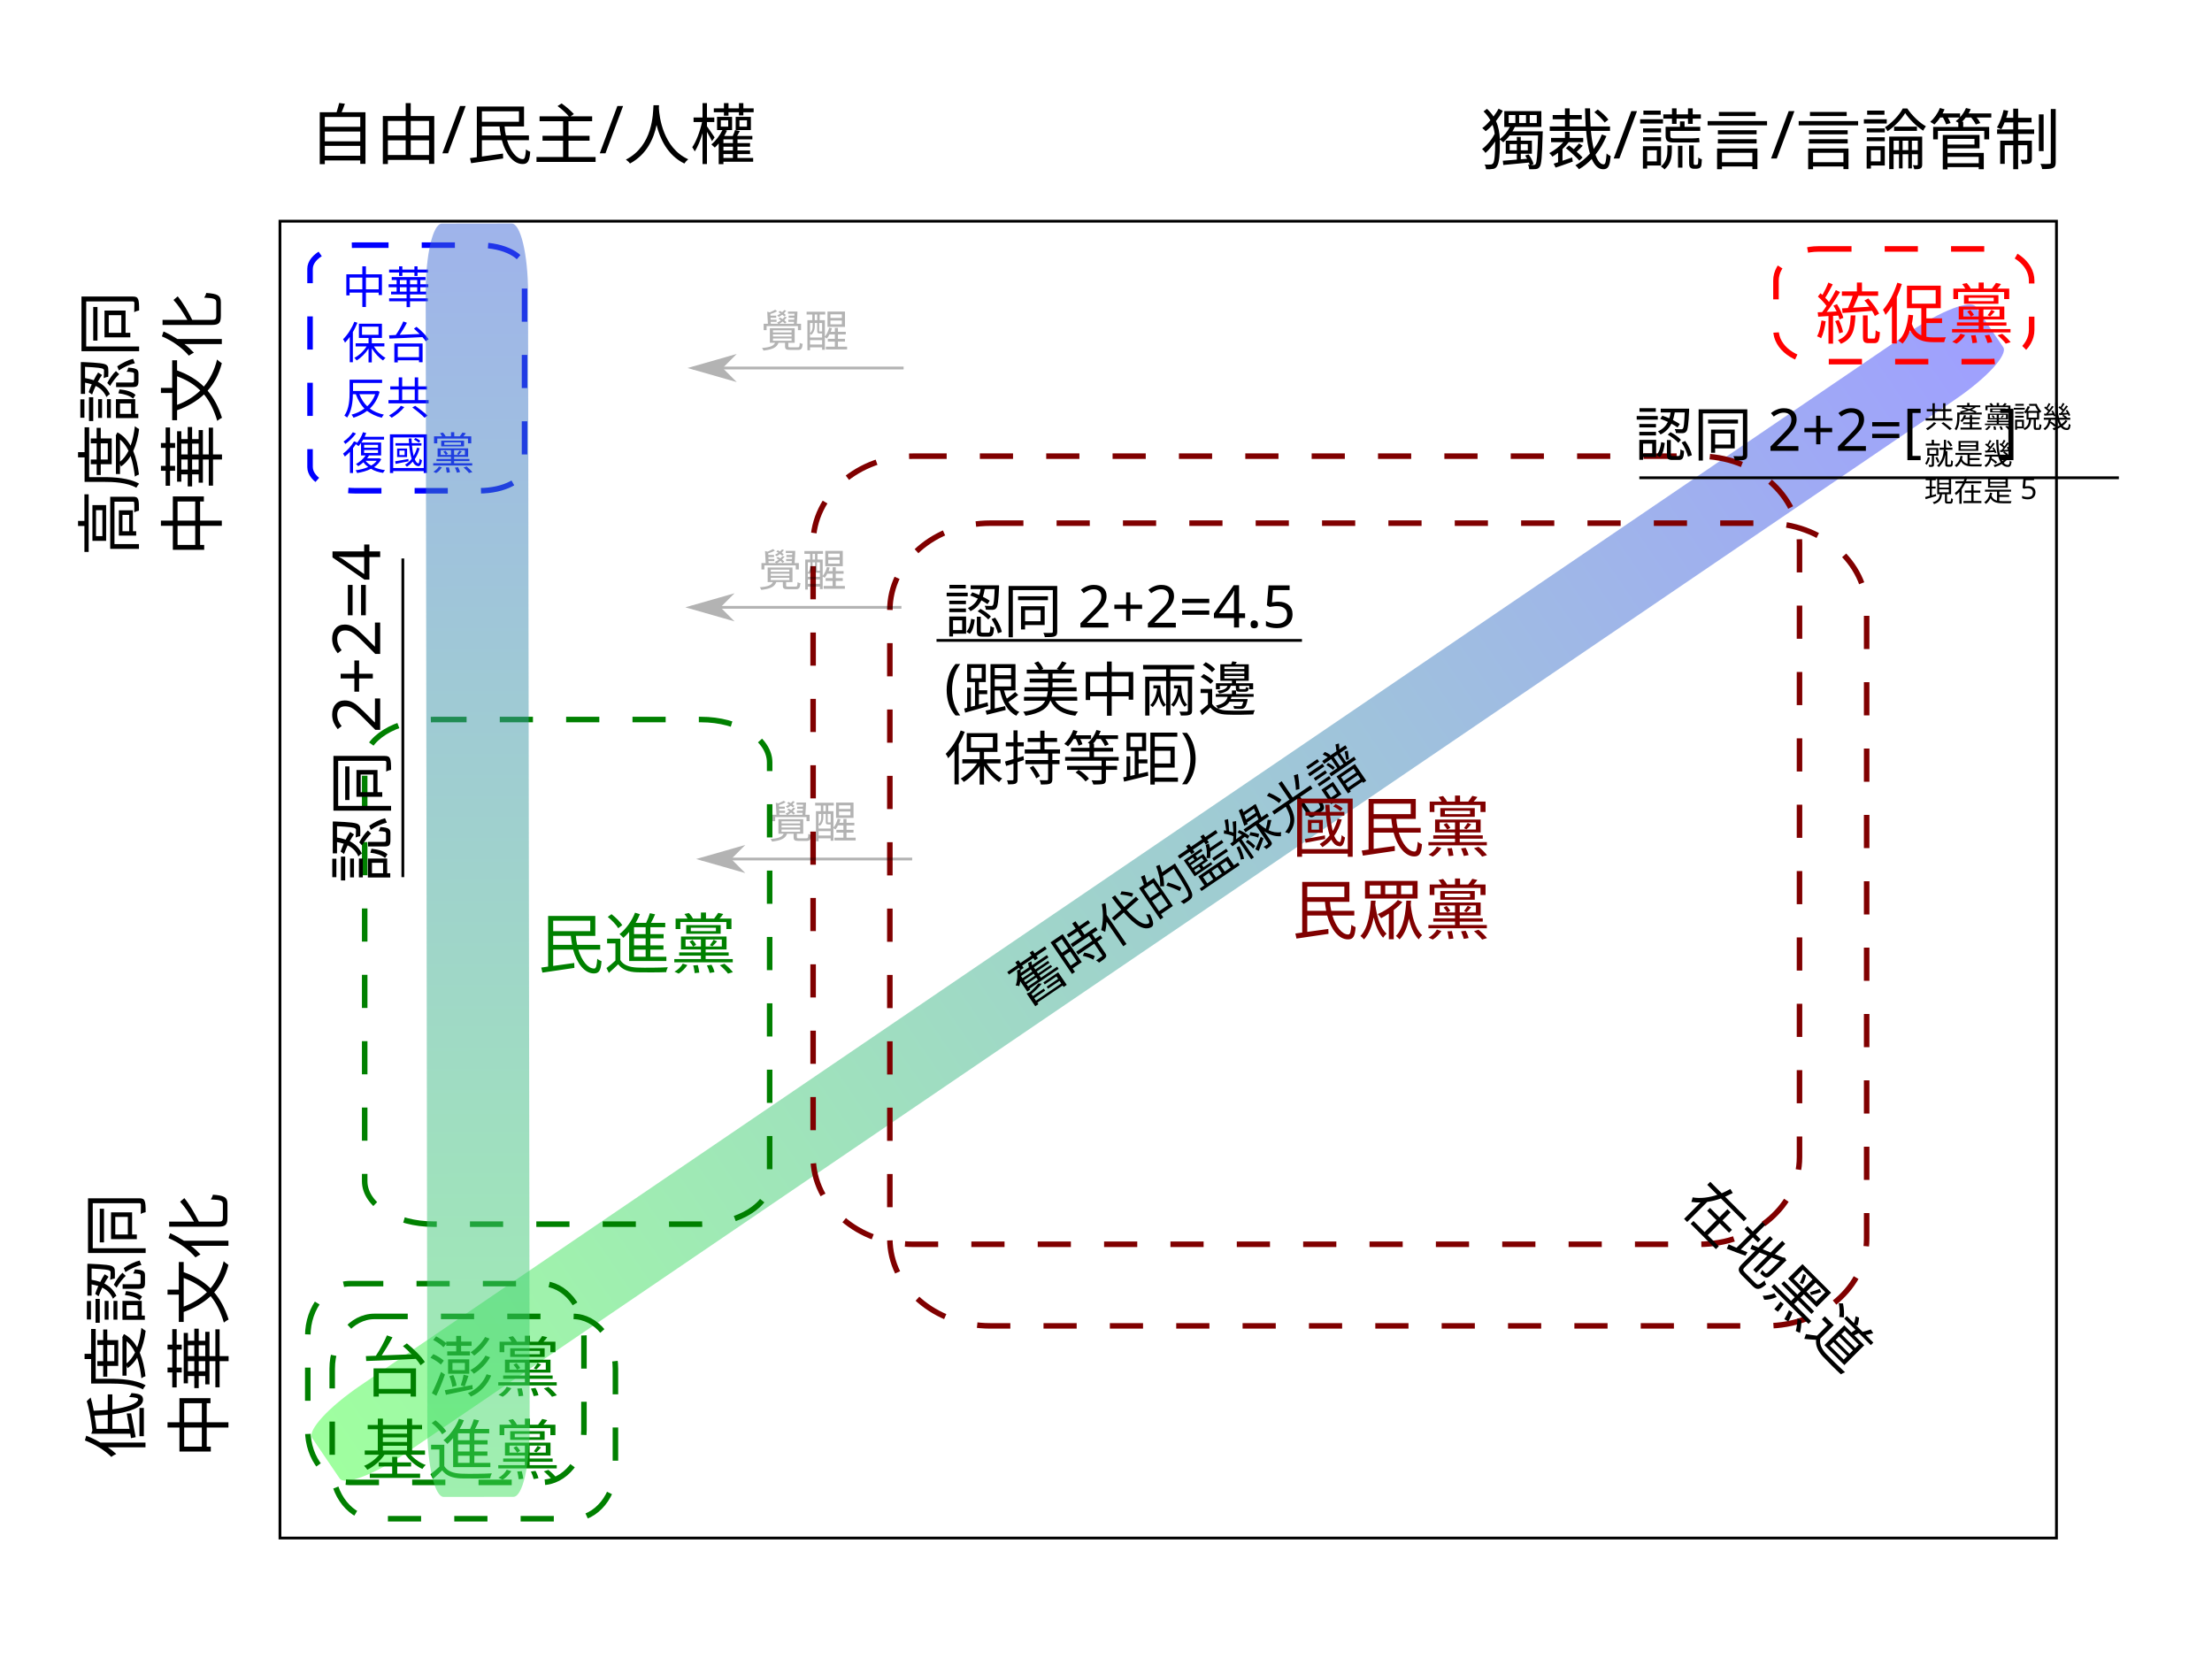
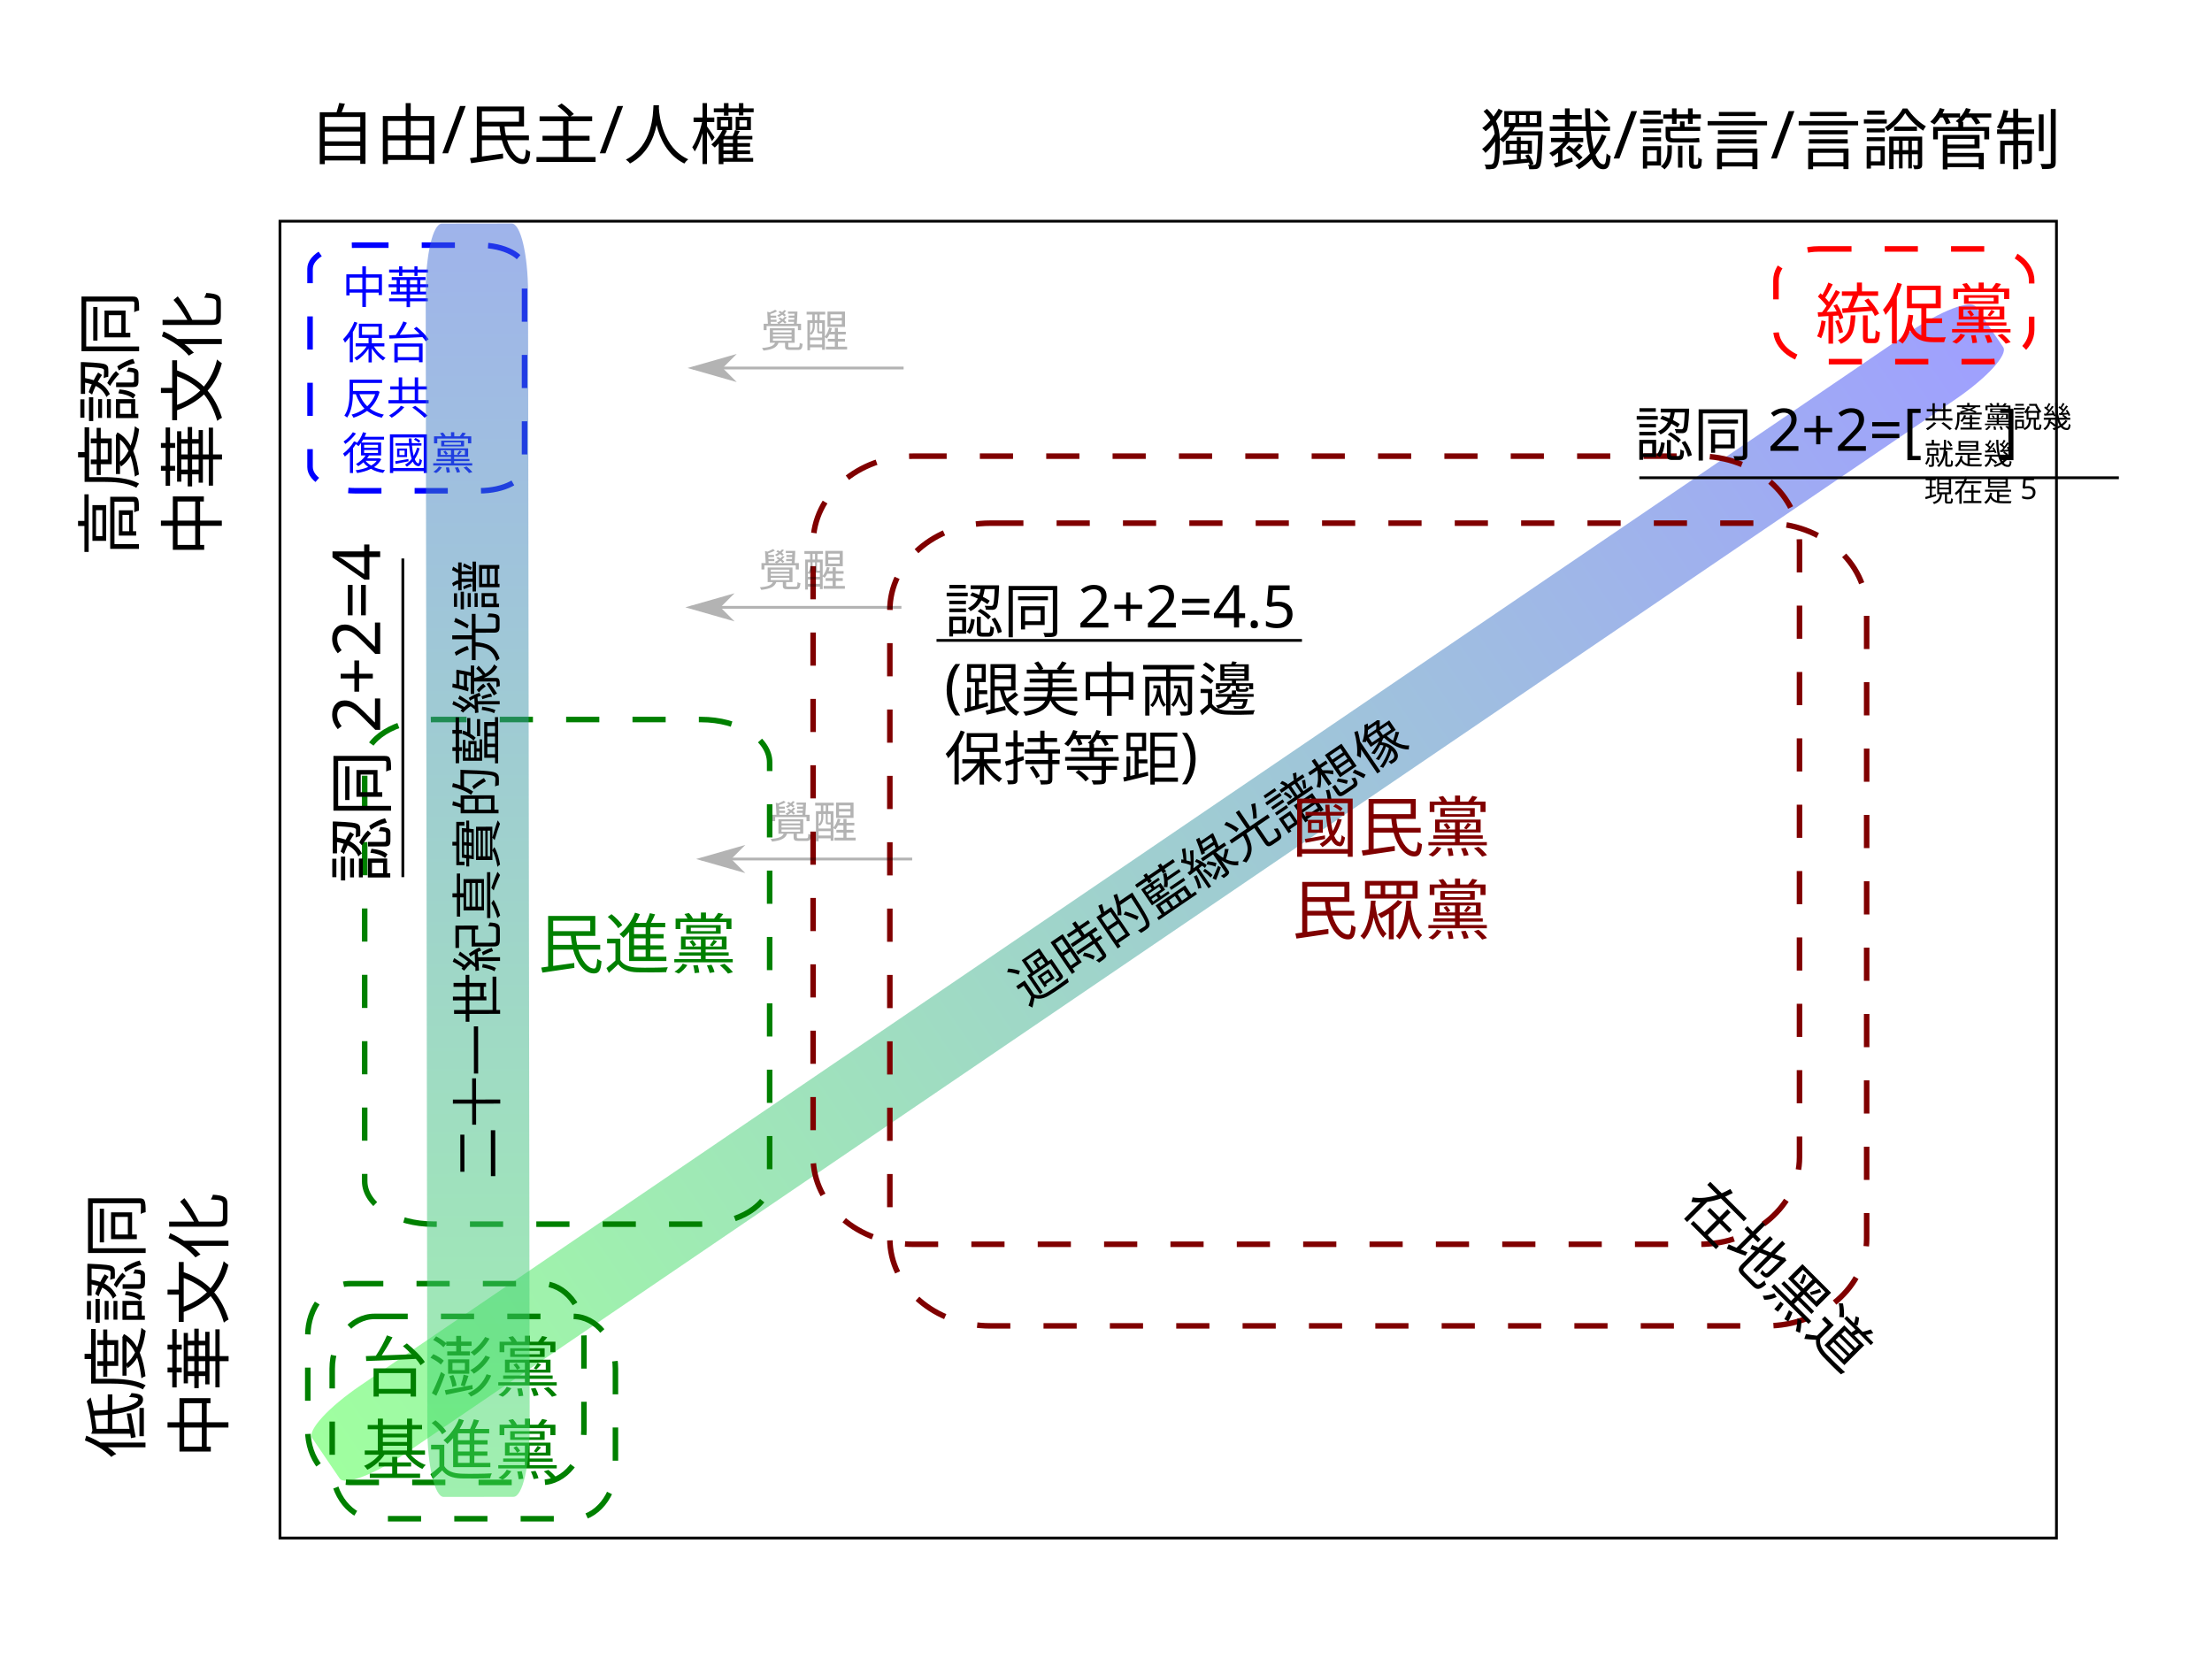
<svg xmlns="http://www.w3.org/2000/svg" xmlns:xlink="http://www.w3.org/1999/xlink" width="800" height="600" viewBox="0 0 211.667 158.75" version="1.1" id="svg8">
  <defs id="defs2">
    <marker style="overflow:visible;" id="marker1215" refX="0.0" refY="0.0" orient="auto">
      <path transform="scale(0.8) rotate(180) translate(12.5,0)" style="fill-rule:evenodd;stroke:#000000;stroke-width:1pt;stroke-opacity:1;fill:#000000;fill-opacity:1" d="M 0.0,0.0 L 5.0,-5.0 L -12.5,0.0 L 5.0,5.0 L 0.0,0.0 z " id="path917" />
    </marker>
    <marker style="overflow:visible" id="Arrow1Lstart" refX="0.0" refY="0.0" orient="auto">
      <path transform="scale(0.8) translate(12.5,0)" style="fill-rule:evenodd;stroke:#000000;stroke-width:1pt;stroke-opacity:1;fill:#000000;fill-opacity:1" d="M 0.0,0.0 L 5.0,-5.0 L -12.5,0.0 L 5.0,5.0 L 0.0,0.0 z " id="path914" />
    </marker>
    <marker orient="auto" refY="0.0" refX="0.0" id="Arrow1Lend" style="overflow:visible;">
      <path id="path4587" d="M 0.0,0.0 L 5.0,-5.0 L -12.5,0.0 L 5.0,5.0 L 0.0,0.0 z " style="fill-rule:evenodd;stroke:#ff0000;stroke-width:1pt;stroke-opacity:1;fill:#ff0000;fill-opacity:1" transform="scale(0.8) rotate(180) translate(12.5,0)" />
    </marker>
    <linearGradient id="linearGradient4662">
      <stop style="stop-color:#40ff40;stop-opacity:0.502" offset="0" id="stop4658" />
      <stop style="stop-color:#4040ff;stop-opacity:0.502" offset="1" id="stop4660" />
    </linearGradient>
    <linearGradient xlink:href="#linearGradient4662" id="linearGradient4664" x1="36.711" y1="276.495" x2="200.091" y2="276.495" gradientUnits="userSpaceOnUse" gradientTransform="matrix(1.17828,0,0,1.17828,-19.51672,-49.30965)" />
    <marker orient="auto" refY="0" refX="0" id="Arrow1Lend-6" style="overflow:visible">
      <path id="path4587-2" d="M 0,0 5,-5 -12.5,0 5,5 Z" style="fill:#ff0000;fill-opacity:1;fill-rule:evenodd;stroke:#ff0000;stroke-width:1pt;stroke-opacity:1" transform="matrix(-0.8,0,0,-0.8,-10,0)" />
    </marker>
    <marker orient="auto" refY="0" refX="0" id="Arrow1Lend-6-7" style="overflow:visible">
      <path id="path4587-2-2" d="M 0,0 5,-5 -12.5,0 5,5 Z" style="fill:#ff0000;fill-opacity:1;fill-rule:evenodd;stroke:#ff0000;stroke-width:1pt;stroke-opacity:1" transform="matrix(-0.8,0,0,-0.8,-10,0)" />
    </marker>
    <linearGradient xlink:href="#linearGradient4662" id="linearGradient970" gradientUnits="userSpaceOnUse" gradientTransform="matrix(1.17828,0,0,1.17828,-19.51672,-49.30965)" x1="36.711" y1="276.495" x2="200.091" y2="276.495" />
  </defs>
  <g id="layer1" transform="translate(0,-138.25)">
    <g id="g4711" transform="rotate(-34.21668,29.58831,265.0382)">
      <rect rx="6.625" ry="1.559" y="272.582" x="23.739" height="7.794" width="192.508" id="rect4643" style="fill:url(#linearGradient4664);fill-opacity:1;stroke:none;stroke-width:0.312;stroke-miterlimit:4;stroke-dasharray:1.873, 1.873;stroke-dashoffset:0;stroke-opacity:1" />
      <text id="text4706" y="278.479" x="103.518" style="font-style:normal;font-variant:normal;font-weight:normal;font-stretch:normal;font-size:4.939px;line-height:1.25;font-family:'AR PL UKai TW';-inkscape-font-specification:'AR PL UKai TW';letter-spacing:0px;word-spacing:0px;fill:#000000;fill-opacity:1;stroke:none;stroke-width:0.265" xml:space="preserve">
-         <tspan style="font-size:4.939px;stroke-width:0.265" y="278.479" x="103.518" id="tspan4704">舊時代的藍綠光譜</tspan>
+         <tspan style="font-size:4.939px;stroke-width:0.265" y="278.479" x="103.518" id="tspan4704">過時的藍綠光譜想像</tspan>
      </text>
    </g>
    <rect id="rect3699" width="169.995" height="126.008" x="26.789" y="159.417" style="fill:none;stroke:#000000;stroke-width:0.265;stroke-opacity:1" />
    <text xml:space="preserve" style="font-style:normal;font-variant:normal;font-weight:normal;font-stretch:normal;font-size:6.35px;line-height:1.25;font-family:'AR PL UKai TW';-inkscape-font-specification:'AR PL UKai TW';letter-spacing:0px;word-spacing:0px;fill:#000000;fill-opacity:1;stroke:none;stroke-width:0.265" x="29.566" y="153.448" id="text4508">
      <tspan id="tspan4506" x="29.566" y="153.448" style="font-style:normal;font-variant:normal;font-weight:normal;font-stretch:normal;font-family:'AR PL UKai TW';-inkscape-font-specification:'AR PL UKai TW';stroke-width:0.265">自由/民主/人權</tspan>
    </text>
    <text xml:space="preserve" style="font-style:normal;font-variant:normal;font-weight:normal;font-stretch:normal;font-size:6.35px;line-height:1.25;font-family:'AR PL UKai TW';-inkscape-font-specification:'AR PL UKai TW';letter-spacing:0px;word-spacing:0px;fill:#000000;fill-opacity:1;stroke:none;stroke-width:0.265" x="141.647" y="153.943" id="text4524">
      <tspan id="tspan4522" x="141.647" y="153.943" style="stroke-width:0.265">獨裁/謊言/言論管制</tspan>
    </text>
    <text xml:space="preserve" style="font-style:normal;font-variant:normal;font-weight:normal;font-stretch:normal;font-size:6.35px;line-height:1.25;font-family:'AR PL UKai TW';-inkscape-font-specification:'AR PL UKai TW, Normal';font-variant-ligatures:normal;font-variant-caps:normal;font-variant-numeric:normal;font-feature-settings:normal;text-align:start;letter-spacing:0px;word-spacing:0px;writing-mode:lr-tb;text-anchor:start;fill:#000000;fill-opacity:1;stroke:none;stroke-width:0.265" x="-191.473" y="12.793" id="text4528" transform="rotate(-90)">
      <tspan id="tspan4526" x="-191.473" y="12.793" style="font-style:normal;font-variant:normal;font-weight:normal;font-stretch:normal;font-size:6.35px;font-family:'AR PL UKai TW';-inkscape-font-specification:'AR PL UKai TW, Normal';font-variant-ligatures:normal;font-variant-caps:normal;font-variant-numeric:normal;font-feature-settings:normal;text-align:start;writing-mode:lr-tb;text-anchor:start;stroke-width:0.265">高度認同</tspan>
      <tspan x="-191.473" y="20.73" style="font-style:normal;font-variant:normal;font-weight:normal;font-stretch:normal;font-size:6.35px;font-family:'AR PL UKai TW';-inkscape-font-specification:'AR PL UKai TW, Normal';font-variant-ligatures:normal;font-variant-caps:normal;font-variant-numeric:normal;font-feature-settings:normal;text-align:start;writing-mode:lr-tb;text-anchor:start;stroke-width:0.265" id="tspan4530">中華文化</tspan>
    </text>
    <text xml:space="preserve" style="font-style:normal;font-variant:normal;font-weight:normal;font-stretch:normal;font-size:6.35px;line-height:1.25;font-family:'AR PL UKai TW';-inkscape-font-specification:'AR PL UKai TW, Normal';font-variant-ligatures:normal;font-variant-caps:normal;font-variant-numeric:normal;font-feature-settings:normal;text-align:start;letter-spacing:0px;word-spacing:0px;writing-mode:lr-tb;text-anchor:start;fill:#000000;fill-opacity:1;stroke:none;stroke-width:0.265" x="-277.759" y="13.419" id="text4534" transform="rotate(-90)">
      <tspan id="tspan4532" x="-277.759" y="13.419" style="font-style:normal;font-variant:normal;font-weight:normal;font-stretch:normal;font-size:6.35px;font-family:'AR PL UKai TW';-inkscape-font-specification:'AR PL UKai TW, Normal';font-variant-ligatures:normal;font-variant-caps:normal;font-variant-numeric:normal;font-feature-settings:normal;text-align:start;writing-mode:lr-tb;text-anchor:start;stroke-width:0.265">低度認同</tspan>
      <tspan x="-277.759" y="21.357" style="font-style:normal;font-variant:normal;font-weight:normal;font-stretch:normal;font-size:6.35px;font-family:'AR PL UKai TW';-inkscape-font-specification:'AR PL UKai TW, Normal';font-variant-ligatures:normal;font-variant-caps:normal;font-variant-numeric:normal;font-feature-settings:normal;text-align:start;writing-mode:lr-tb;text-anchor:start;stroke-width:0.265" id="tspan4536">中華文化</tspan>
    </text>
    <text xml:space="preserve" style="font-style:normal;font-variant:normal;font-weight:normal;font-stretch:normal;font-size:6.35px;line-height:1.25;font-family:'AR PL UKai TW';-inkscape-font-specification:'AR PL UKai TW';letter-spacing:0px;word-spacing:0px;fill:#008000;fill-opacity:1;stroke:none;stroke-width:0.265" x="51.45" y="230.897" id="text4544">
      <tspan x="51.45" y="230.897" style="fill:#008000;fill-opacity:1;stroke-width:0.265" id="tspan4548">民進黨</tspan>
    </text>
    <text xml:space="preserve" style="font-style:normal;font-variant:normal;font-weight:normal;font-stretch:normal;font-size:4.233px;line-height:1.25;font-family:'AR PL UKai TW';-inkscape-font-specification:'AR PL UKai TW';letter-spacing:0px;word-spacing:0px;fill:#0000ff;fill-opacity:1;stroke:none;stroke-width:0.265;" x="32.736" y="167.296" id="text4570">
      <tspan id="tspan4568" x="32.736" y="167.296" style="font-size:4.233px;stroke-width:0.265;fill:#0000ff;">中華</tspan>
      <tspan x="32.736" y="172.587" style="font-size:4.233px;stroke-width:0.265;fill:#0000ff;" id="tspan1043">保台</tspan>
      <tspan x="32.736" y="177.879" style="font-size:4.233px;stroke-width:0.265;fill:#0000ff;" id="tspan1045">反共</tspan>
      <tspan x="32.736" y="183.171" style="font-size:4.233px;stroke-width:0.265;fill:#0000ff;" id="tspan1047">復國黨</tspan>
    </text>
    <rect style="fill:none;stroke:#800000;stroke-width:0.529;stroke-miterlimit:4;stroke-dasharray:3.175, 3.175;stroke-dashoffset:0;stroke-opacity:1" id="rect4572" width="94.388" height="75.417" x="77.807" y="181.899" ry="8.345" rx="9.606" />
    <rect style="fill:none;stroke:#008000;stroke-width:0.529;stroke-miterlimit:4;stroke-dasharray:3.175, 3.175;stroke-dashoffset:0;stroke-opacity:1" id="rect4572-4" width="38.751" height="48.286" x="34.897" y="207.102" ry="4.11" rx="6.576" />
    <text xml:space="preserve" style="font-style:normal;font-variant:normal;font-weight:normal;font-stretch:normal;font-size:6.35px;line-height:1.25;font-family:'AR PL UKai TW';-inkscape-font-specification:'AR PL UKai TW';letter-spacing:0px;word-spacing:0px;fill:#800000;fill-opacity:1;stroke:none;stroke-width:0.265" x="123.611" y="219.705" id="text4570-9">
      <tspan id="tspan4568-3" x="123.611" y="219.705" style="fill:#800000;fill-opacity:1;stroke-width:0.265">國民黨</tspan>
      <tspan x="123.611" y="227.642" style="fill:#800000;fill-opacity:1;stroke-width:0.265" id="tspan969">民眾黨</tspan>
    </text>
    <rect style="fill:none;stroke:#008000;stroke-width:0.529;stroke-miterlimit:4;stroke-dasharray:3.175, 3.175;stroke-dashoffset:0;stroke-opacity:1" id="rect4572-4-3" width="26.427" height="19.019" x="29.451" y="261.082" ry="5.008" rx="4.054" />
    <text xml:space="preserve" style="font-style:normal;font-variant:normal;font-weight:normal;font-stretch:normal;font-size:6.35px;line-height:1.25;font-family:'AR PL UKai TW';-inkscape-font-specification:'AR PL UKai TW';letter-spacing:0px;word-spacing:0px;fill:#008000;fill-opacity:1;stroke:none;stroke-width:0.265" x="34.604" y="271.392" id="text4544-6">
      <tspan x="34.604" y="271.392" style="fill:#008000;fill-opacity:1;stroke-width:0.265" id="tspan4548-7">台澎黨</tspan>
      <tspan x="34.604" y="279.33" style="fill:#008000;fill-opacity:1;stroke-width:0.265" id="tspan910">基進黨</tspan>
    </text>
    <text xml:space="preserve" style="font-style:normal;font-variant:normal;font-weight:normal;font-stretch:normal;font-size:6.35px;line-height:1.25;font-family:'AR PL UKai TW';-inkscape-font-specification:'AR PL UKai TW';letter-spacing:0px;word-spacing:0px;fill:#ff0000;fill-opacity:1;stroke:none;stroke-width:0.265" x="173.719" y="170.62" id="text4544-62">
      <tspan x="173.719" y="170.62" style="fill:#ff0000;fill-opacity:1;stroke-width:0.265" id="tspan4548-9">統促黨</tspan>
    </text>
    <rect style="fill:none;stroke:#0000ff;stroke-width:0.529;stroke-miterlimit:4;stroke-dasharray:3.175, 3.175;stroke-dashoffset:0;stroke-opacity:1" id="rect4572-1" width="20.526" height="23.504" x="29.668" y="161.708" ry="2.274" rx="4.337" />
    <rect style="fill:none;stroke:#ff0000;stroke-width:0.529;stroke-miterlimit:4;stroke-dasharray:3.175, 3.175;stroke-dashoffset:0;stroke-opacity:1" id="rect4572-4-3-2" width="24.467" height="10.787" x="169.943" y="162.071" ry="3.033" rx="4.054" />
    <text xml:space="preserve" style="font-size:5.644px;line-height:1.25;font-family:'AR PL UKai TW';-inkscape-font-specification:'AR PL UKai TW';letter-spacing:0px;stroke-width:0.265" x="14.257" y="238.599" id="text1071">
      <tspan id="tspan1069" x="14.257" y="238.599" style="stroke-width:0.265" />
    </text>
    <text xml:space="preserve" style="font-style:normal;font-variant:normal;font-weight:normal;font-stretch:normal;font-size:6.35px;line-height:1.25;font-family:'AR PL UKai TW';-inkscape-font-specification:'AR PL UKai TW, Normal';font-variant-ligatures:normal;font-variant-caps:normal;font-variant-numeric:normal;font-feature-settings:normal;text-align:start;letter-spacing:0px;word-spacing:0px;writing-mode:lr-tb;text-anchor:start;fill:#000000;fill-opacity:1;stroke:none;stroke-width:0.265" x="-222.734" y="36.906" id="text4528-7" transform="rotate(-90)">
      <tspan x="-222.734" y="36.906" style="font-style:normal;font-variant:normal;font-weight:normal;font-stretch:normal;font-size:6.35px;font-family:'AR PL UKai TW';-inkscape-font-specification:'AR PL UKai TW, Normal';font-variant-ligatures:normal;font-variant-caps:normal;font-variant-numeric:normal;font-feature-settings:normal;text-align:start;writing-mode:lr-tb;text-anchor:start;stroke-width:0.265" id="tspan4530-9">認同 2+2=4</tspan>
    </text>
    <text xml:space="preserve" style="font-size:5.644px;line-height:1.25;font-family:'AR PL UKai TW';-inkscape-font-specification:'AR PL UKai TW';letter-spacing:0px;stroke-width:0.265" x="156.4" y="181.857" id="text1117">
      <tspan id="tspan1115" x="156.4" y="181.857" style="stroke-width:0.265">認同 2+2=[     ]</tspan>
    </text>
    <text xml:space="preserve" style="font-size:2.822px;line-height:1.25;font-family:'AR PL UKai TW';-inkscape-font-specification:'AR PL UKai TW';letter-spacing:0px;stroke-width:0.265" x="184.125" y="179.181" id="text1121">
      <tspan x="184.125" y="179.181" style="font-size:2.822px;stroke-width:0.265" id="tspan1125">共產黨說幾</tspan>
      <tspan x="184.125" y="182.709" style="font-size:2.822px;stroke-width:0.265" id="tspan1123">就是幾</tspan>
      <tspan x="184.125" y="186.236" style="font-size:2.822px;stroke-width:0.265" id="tspan1129">現在是 5</tspan>
    </text>
    <text xml:space="preserve" style="font-size:5.644px;line-height:1.25;font-family:'AR PL UKai TW';-inkscape-font-specification:'AR PL UKai TW';letter-spacing:0px;stroke-width:0.265" x="90.367" y="198.762" id="text1133">
      <tspan id="tspan1131" x="90.367" y="198.762" style="stroke-width:0.265">認同 2+2=4.5</tspan>
      <tspan x="90.367" y="205.818" style="stroke-width:0.265" id="tspan1135">(跟美中兩邊</tspan>
      <tspan x="90.367" y="212.873" style="stroke-width:0.265" id="tspan67">保持等距)</tspan>
    </text>
    <path style="fill:none;stroke:#000000;stroke-width:0.265px;stroke-linecap:butt;stroke-linejoin:miter;stroke-opacity:1" d="M 38.548,222.185 V 191.691" id="path905" />
    <path style="fill:none;stroke:#000000;stroke-width:0.265px;stroke-linecap:butt;stroke-linejoin:miter;stroke-opacity:1" d="m 89.616,199.53 34.969,0" id="path907" />
    <path style="fill:none;stroke:#000000;stroke-width:0.265px;stroke-linecap:butt;stroke-linejoin:miter;stroke-opacity:1" d="m 156.868,183.967 45.886,0" id="path909" />
    <rect style="fill:none;stroke:#800000;stroke-width:0.529;stroke-miterlimit:4;stroke-dasharray:3.175, 3.175;stroke-dashoffset:0;stroke-opacity:1" id="rect4572-3" width="93.471" height="76.812" x="85.15" y="188.311" ry="8.345" rx="9.606" />
    <rect style="fill:none;stroke:#008000;stroke-width:0.529;stroke-miterlimit:4;stroke-dasharray:3.175, 3.175;stroke-dashoffset:0;stroke-opacity:1" id="rect4572-4-3-3" width="27.102" height="19.36" x="31.788" y="264.218" ry="5.008" rx="4.054" />
    <g id="g1572">
      <path style="opacity:0.3;fill:none;stroke:#000000;stroke-width:0.265;stroke-linecap:butt;stroke-linejoin:miter;stroke-miterlimit:4;stroke-dasharray:none;stroke-opacity:1;marker-end:url(#marker1215)" d="m 86.467,173.465 -20.162,0" id="path71" />
      <text xml:space="preserve" style="font-size:5.644px;line-height:1.25;font-family:'AR PL UKai TW';-inkscape-font-specification:'AR PL UKai TW';letter-spacing:0px;opacity:0.3;stroke-width:0.265" x="72.747" y="171.454" id="text1549">
        <tspan id="tspan1547" x="72.747" y="171.454" style="font-size:4.233px;stroke-width:0.265">覺醒</tspan>
      </text>
    </g>
    <use x="0" y="0" xlink:href="#g1572" id="use1592" transform="translate(0.8194054,46.98422)" width="100%" height="100%" />
    <use x="0" y="0" xlink:href="#g1572" id="use1600" transform="translate(-0.2105729,22.89988)" width="100%" height="100%" />
    <g id="g4711-7" transform="rotate(-90.08218,52.33026,283.2126)">
      <rect rx="6.625" ry="1.559" y="271.785" x="54.065" height="9.794" width="121.845" id="rect4643-5" style="fill:url(#linearGradient970);fill-opacity:1;stroke:none;stroke-width:0.312;stroke-miterlimit:4;stroke-dasharray:1.873, 1.873;stroke-dashoffset:0;stroke-opacity:1" />
-       <text id="text4706-3" y="-146.321" x="276.864" style="font-style:normal;font-variant:normal;font-weight:normal;font-stretch:normal;font-size:4.939px;line-height:1.25;font-family:'AR PL UKai TW';-inkscape-font-specification:'AR PL UKai TW';letter-spacing:0px;word-spacing:0px;writing-mode:tb-rl;fill:#000000;fill-opacity:1;stroke:none;stroke-width:0.265" xml:space="preserve" transform="rotate(90)">
-         <tspan style="font-size:4.939px;writing-mode:tb-rl;stroke-width:0.265" y="276.864" x="-146.321" id="tspan4704-5">二十一世紀真實的藍綠光譜</tspan>
+       <text id="text4706-3" y="278.416" x="84.476" style="font-style:normal;font-variant:normal;font-weight:normal;font-stretch:normal;font-size:4.939px;line-height:1.25;font-family:'AR PL UKai TW';-inkscape-font-specification:'AR PL UKai TW';letter-spacing:0px;word-spacing:0px;writing-mode:lr-tb;fill:#000000;fill-opacity:1;stroke:none;stroke-width:0.265" xml:space="preserve">
+         <tspan style="font-size:4.939px;writing-mode:lr-tb;stroke-width:0.265" y="278.416" x="84.476" id="tspan4704-5">二十一世紀真實的藍綠光譜</tspan>
      </text>
    </g>
    <text xml:space="preserve" style="font-size:5.644px;line-height:1.25;font-family:'AR PL UKai TW';-inkscape-font-specification:'AR PL UKai TW';letter-spacing:0px;stroke-width:0.265" x="293.085" y="65.859" id="text978" transform="rotate(45)">
      <tspan id="tspan976" x="293.085" y="65.859" style="stroke-width:0.265">在地黑道</tspan>
    </text>
  </g>
</svg>
